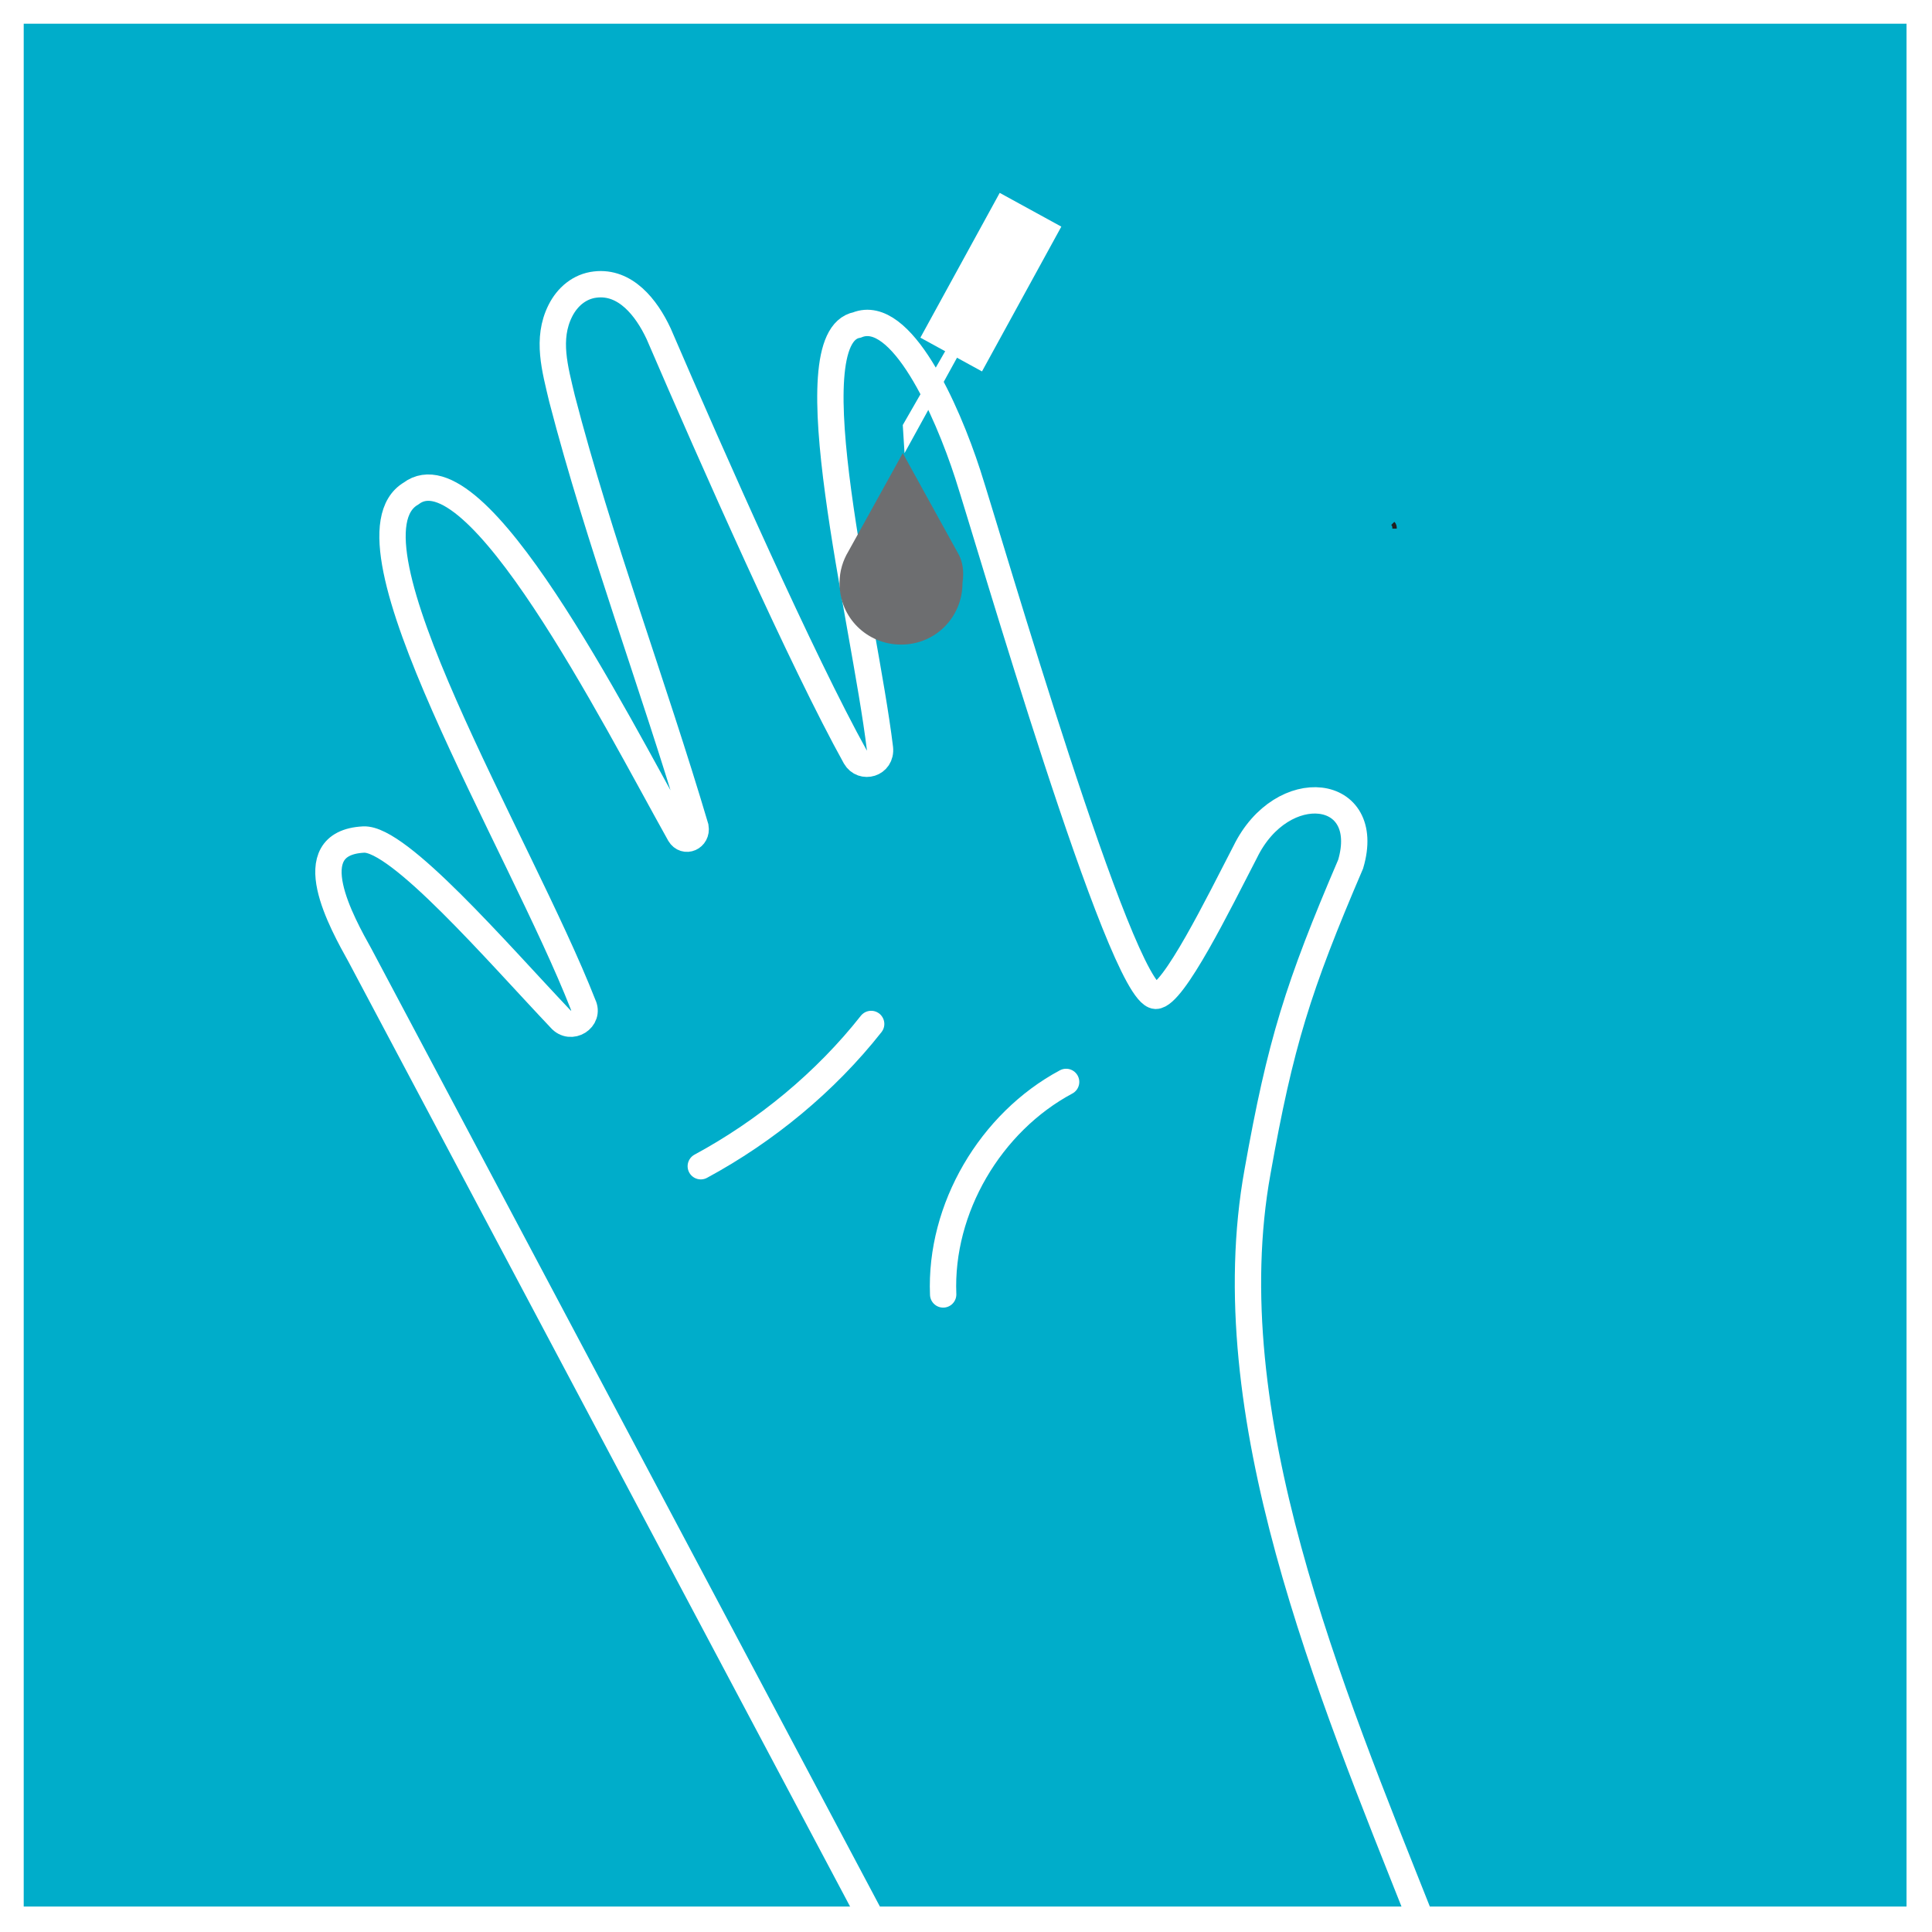
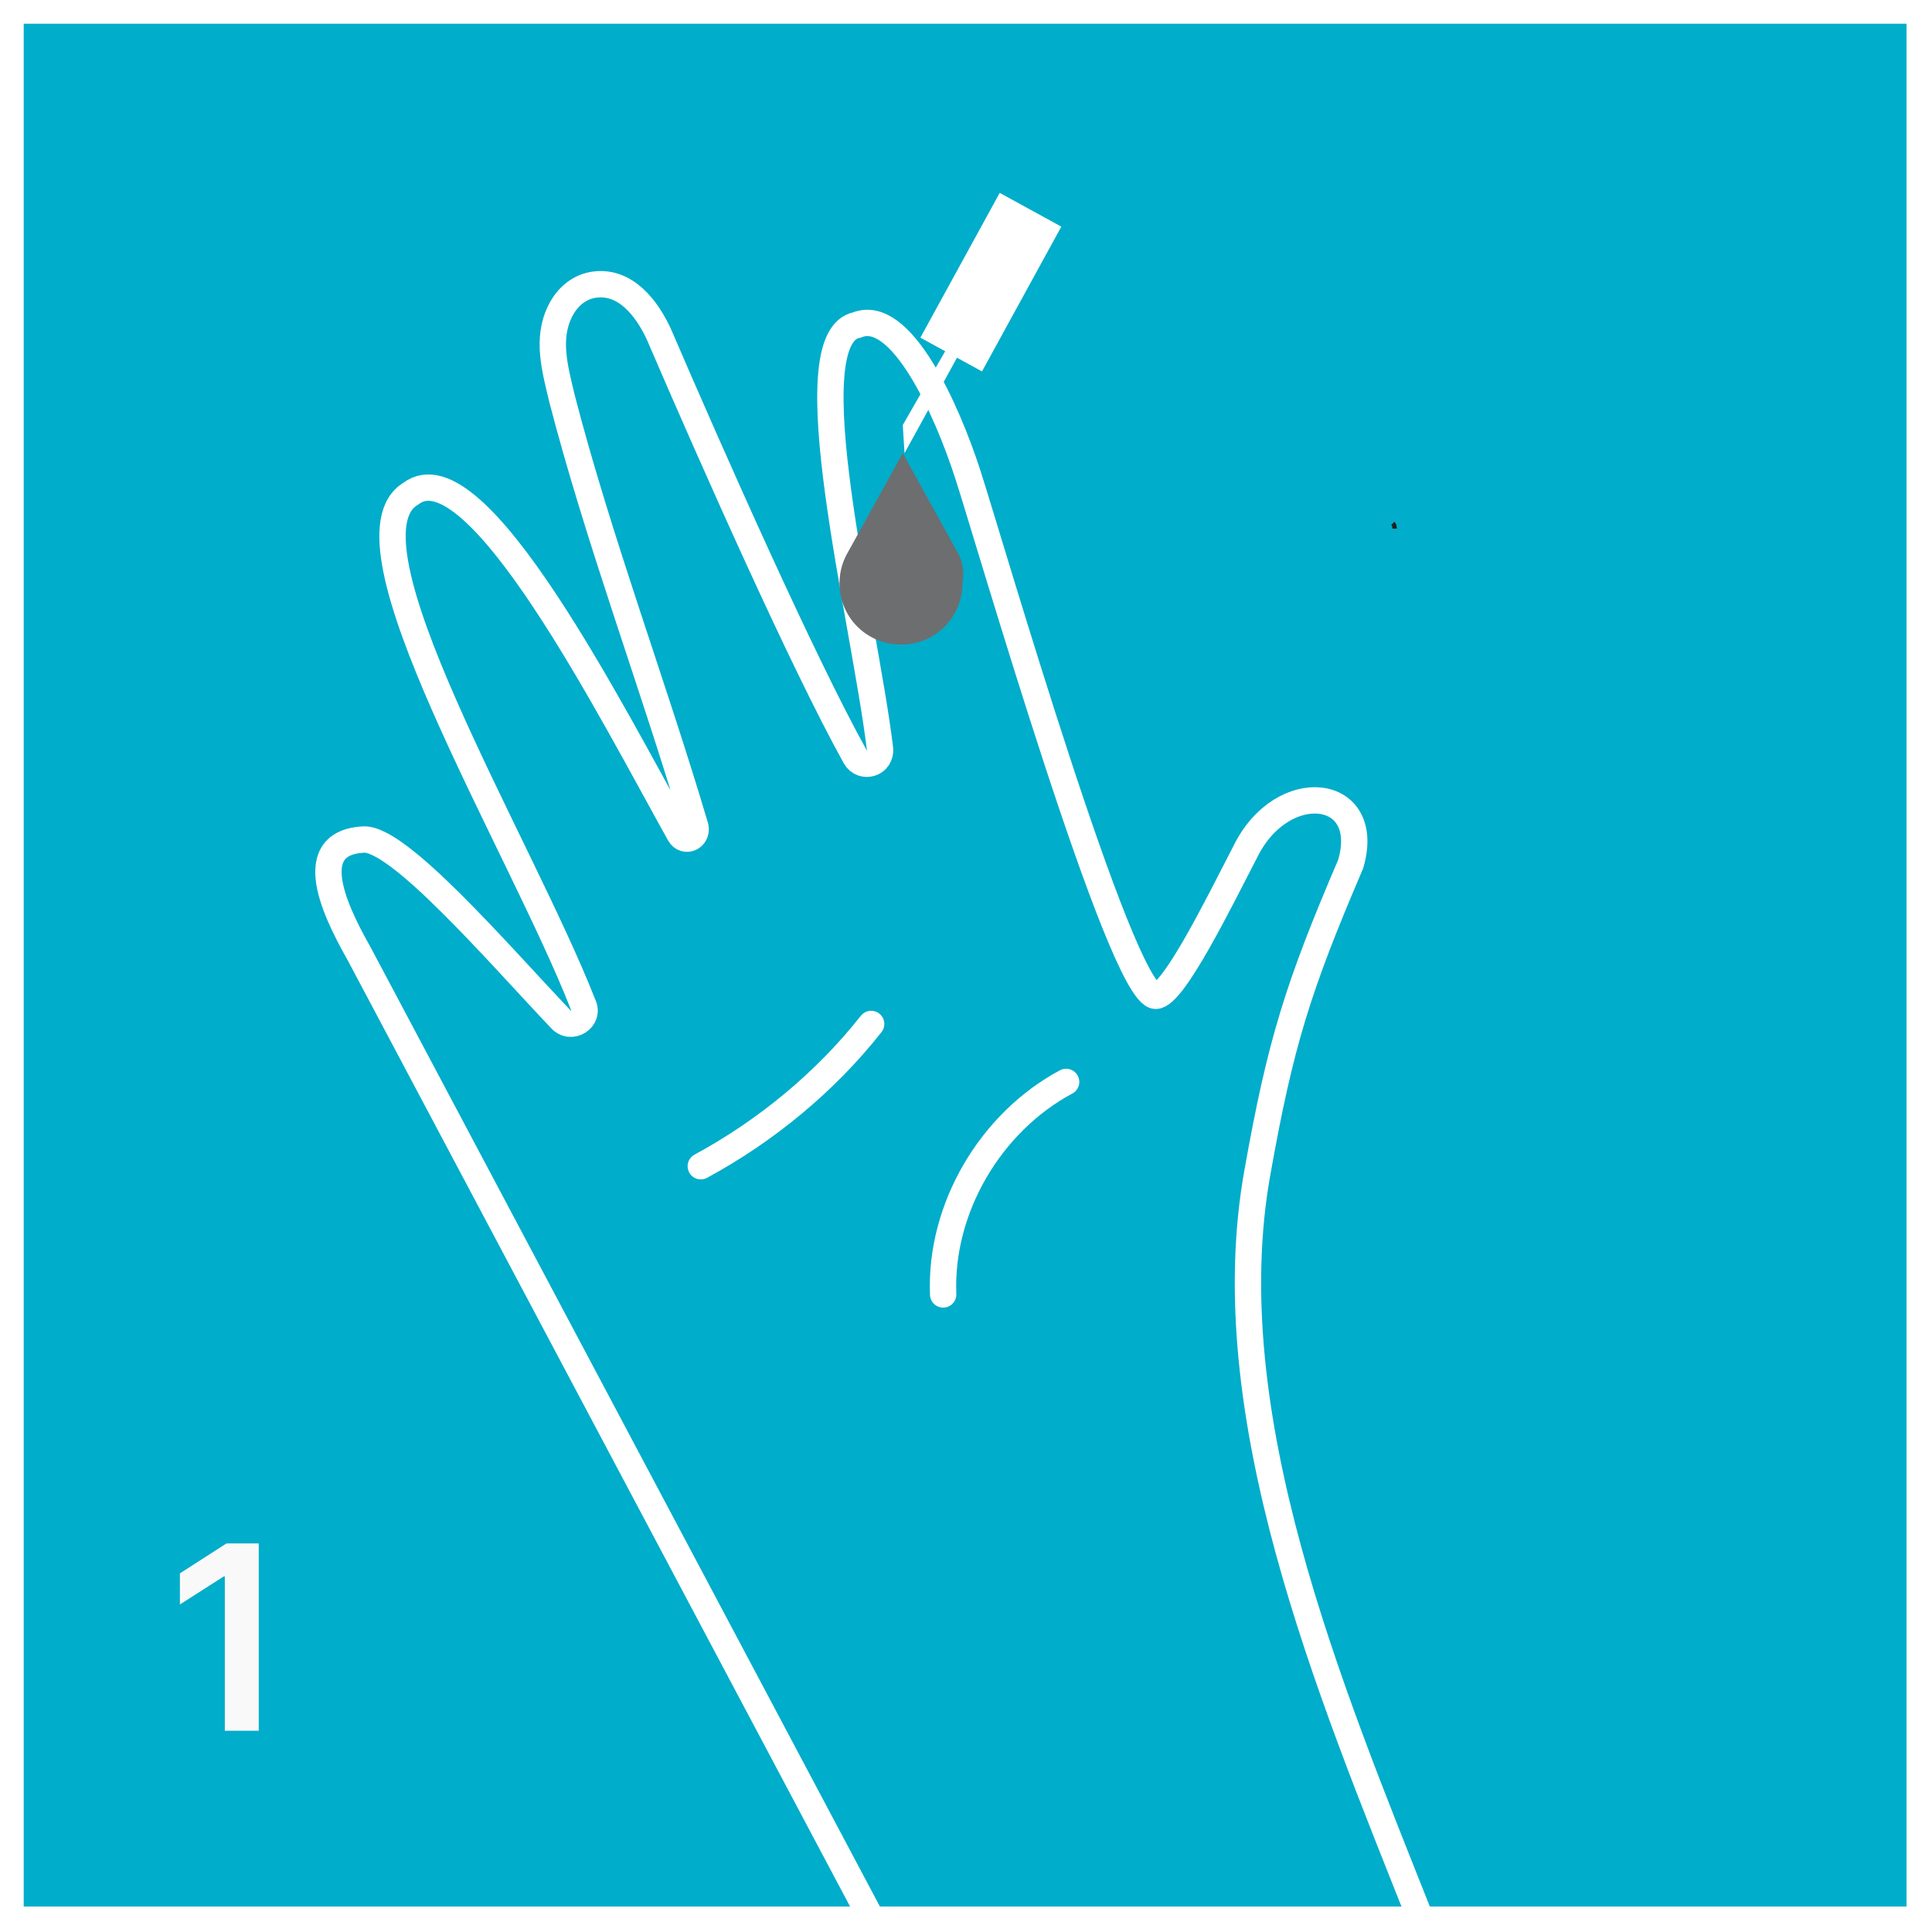
<svg xmlns="http://www.w3.org/2000/svg" version="1.1" id="Layer_1" x="0px" y="0px" viewBox="0 0 110 110" style="enable-background:new 0 0 110 110;" xml:space="preserve">
-   <style type="text/css">
+   <defs id="defs27" />
+   <style type="text/css" id="style2">
	.st0{fill:#00ADCA;}
	.st1{fill:none;stroke:#FFFFFF;stroke-width:1.5;stroke-linecap:round;stroke-miterlimit:10;}
	.st2{fill:none;stroke:#231F20;stroke-width:0.25;stroke-miterlimit:10;}
	.st3{fill:#FFFFFF;}
	.st4{fill:none;stroke:#FFFFFF;stroke-width:1.5;stroke-miterlimit:10;}
	.st5{fill:#6D6E70;}
</style>
-   <rect class="st0" width="110" height="110" />
-   <g>
-     <path class="st1" d="M49.7,109.4L20.5,54.4c-1-1.8-3.6-6.4,0.2-6.6c2-0.1,7.6,6.4,11.2,10.2c0.6,0.7,1.7,0,1.3-0.8   c-3.6-9.2-14.2-26.5-9.8-29.1c3.7-2.8,11.5,12.6,15.3,19.4c0.3,0.5,1,0.2,0.9-0.4c-2.4-8.1-5.5-16.3-7.6-24.4   c-0.4-1.7-0.9-3.4-0.1-5c0.4-0.8,1.1-1.4,2-1.5c1.7-0.2,2.9,1.3,3.6,2.8c3.1,7.2,8.2,18.7,11.2,24.1c0.4,0.7,1.5,0.4,1.4-0.5   c-0.9-7.4-5-23.4-1.3-24.1c2.5-1,5.1,4.8,6.3,8.5c1.2,3.7,8.7,29.6,10.7,29.7c1,0,3.6-5.3,5.1-8.2c2.1-4.3,7.3-3.7,6,0.7   c-3,7-4,10.2-5.3,17.5c-2.5,13.8,4.1,29.5,9.3,42.6" />
-     <path class="st1" d="M60.7,61.6c-4.3,2.3-7.2,7.2-7,12.1" />
-     <path class="st1" d="M39.9,66.4c3.7-2,7.1-4.8,9.7-8.1" />
-     <path class="st2" d="M79.3,29.8c0.1,0.1,0.1,0.2,0.1,0.3" />
-     <rect x="51.7" y="14.1" transform="matrix(0.4805 -0.877 0.877 0.4805 15.1951 57.791)" class="st3" width="9.4" height="4" />
-     <rect x="0.6" y="0.6" class="st4" width="108.7" height="108.7" />
-     <polygon class="st3" points="51.5,25.8 51.4,24.2 54.1,19.5 54.8,19.8  " />
-     <path class="st5" d="M54.6,31.6l-3.2-5.8l-3.1,5.6l0,0c-0.3,0.5-0.5,1.1-0.5,1.8c0,2,1.6,3.5,3.5,3.5c2,0,3.5-1.6,3.5-3.5   C54.9,32.5,54.8,32,54.6,31.6" />
+   <rect class="st0" width="110" height="110" id="rect4" />
+   <g id="g22">
+     <path class="st1" d="M49.7,109.4L20.5,54.4c-1-1.8-3.6-6.4,0.2-6.6c2-0.1,7.6,6.4,11.2,10.2c0.6,0.7,1.7,0,1.3-0.8   c-3.6-9.2-14.2-26.5-9.8-29.1c3.7-2.8,11.5,12.6,15.3,19.4c0.3,0.5,1,0.2,0.9-0.4c-2.4-8.1-5.5-16.3-7.6-24.4   c-0.4-1.7-0.9-3.4-0.1-5c0.4-0.8,1.1-1.4,2-1.5c1.7-0.2,2.9,1.3,3.6,2.8c3.1,7.2,8.2,18.7,11.2,24.1c0.4,0.7,1.5,0.4,1.4-0.5   c-0.9-7.4-5-23.4-1.3-24.1c2.5-1,5.1,4.8,6.3,8.5c1.2,3.7,8.7,29.6,10.7,29.7c1,0,3.6-5.3,5.1-8.2c2.1-4.3,7.3-3.7,6,0.7   c-3,7-4,10.2-5.3,17.5c-2.5,13.8,4.1,29.5,9.3,42.6" id="path6" />
+     <path class="st1" d="M60.7,61.6c-4.3,2.3-7.2,7.2-7,12.1" id="path8" />
+     <path class="st1" d="M39.9,66.4c3.7-2,7.1-4.8,9.7-8.1" id="path10" />
+     <path class="st2" d="M79.3,29.8c0.1,0.1,0.1,0.2,0.1,0.3" id="path12" />
+     <rect x="51.7" y="14.1" transform="matrix(0.4805 -0.877 0.877 0.4805 15.1951 57.791)" class="st3" width="9.4" height="4" id="rect14" />
+     <rect x="0.6" y="0.6" class="st4" width="108.7" height="108.7" id="rect16" />
+     <polygon class="st3" points="51.5,25.8 51.4,24.2 54.1,19.5 54.8,19.8  " id="polygon18" />
+     <path class="st5" d="M54.6,31.6l-3.2-5.8l-3.1,5.6l0,0c-0.3,0.5-0.5,1.1-0.5,1.8c0,2,1.6,3.5,3.5,3.5c2,0,3.5-1.6,3.5-3.5   C54.9,32.5,54.8,32,54.6,31.6" id="path20" />
+   </g>
+   <g aria-label="1" style="font-style:normal;font-variant:normal;font-weight:600;font-stretch:normal;font-size:14.667px;line-height:1.25;font-family:Inter;-inkscape-font-specification:'Inter, Semi-Bold';font-variant-ligatures:normal;font-variant-caps:normal;font-variant-numeric:normal;font-feature-settings:normal;text-align:start;letter-spacing:0px;word-spacing:0px;writing-mode:lr-tb;text-anchor:start;fill:#f9f9f9;fill-opacity:1;stroke:none;stroke-width:0.551" id="text838" transform="translate(0,-4)">
+     <path d="m 14.732,91.876 v 10.667 h -1.932 v -8.786 h -0.062 l -2.495,1.594 v -1.771 l 2.651,-1.703 z" style="font-style:normal;font-variant:normal;font-weight:600;font-stretch:normal;font-size:14.667px;font-family:Inter;-inkscape-font-specification:'Inter, Semi-Bold';font-variant-ligatures:normal;font-variant-caps:normal;font-variant-numeric:normal;font-feature-settings:normal;text-align:start;writing-mode:lr-tb;text-anchor:start;fill:#f9f9f9;fill-opacity:1;stroke-width:0.551" id="path871" />
  </g>
</svg>
